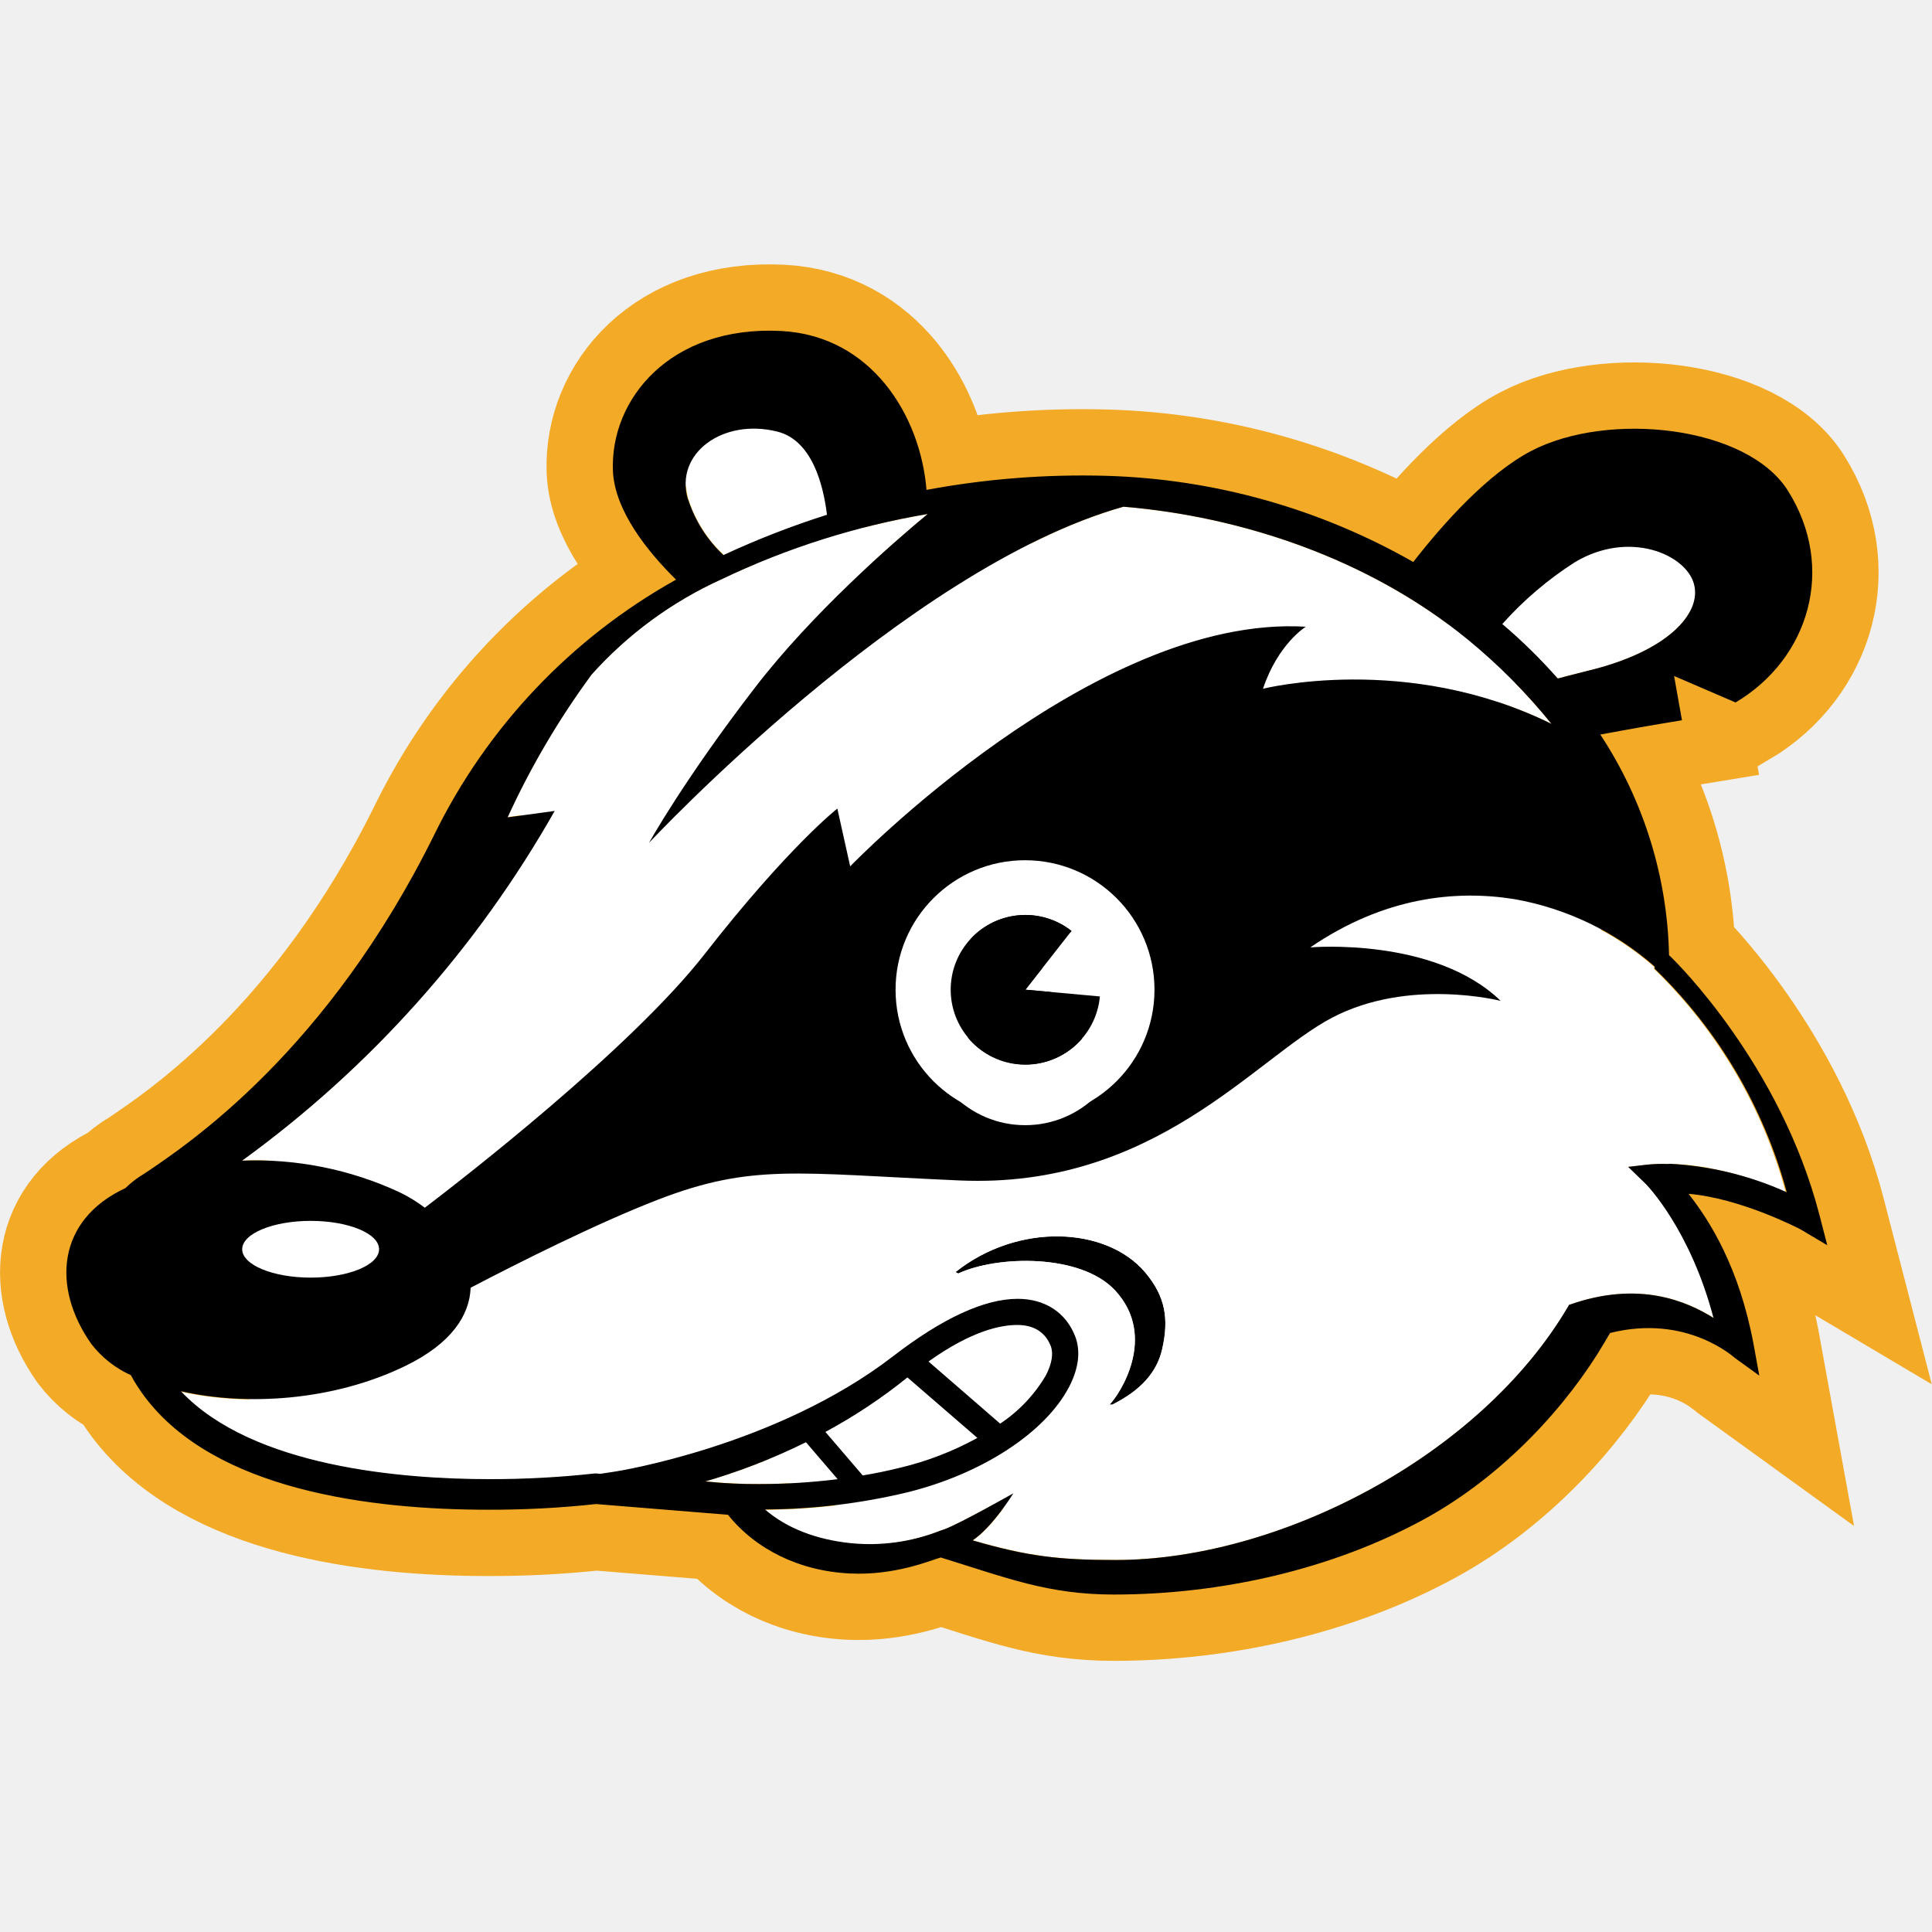
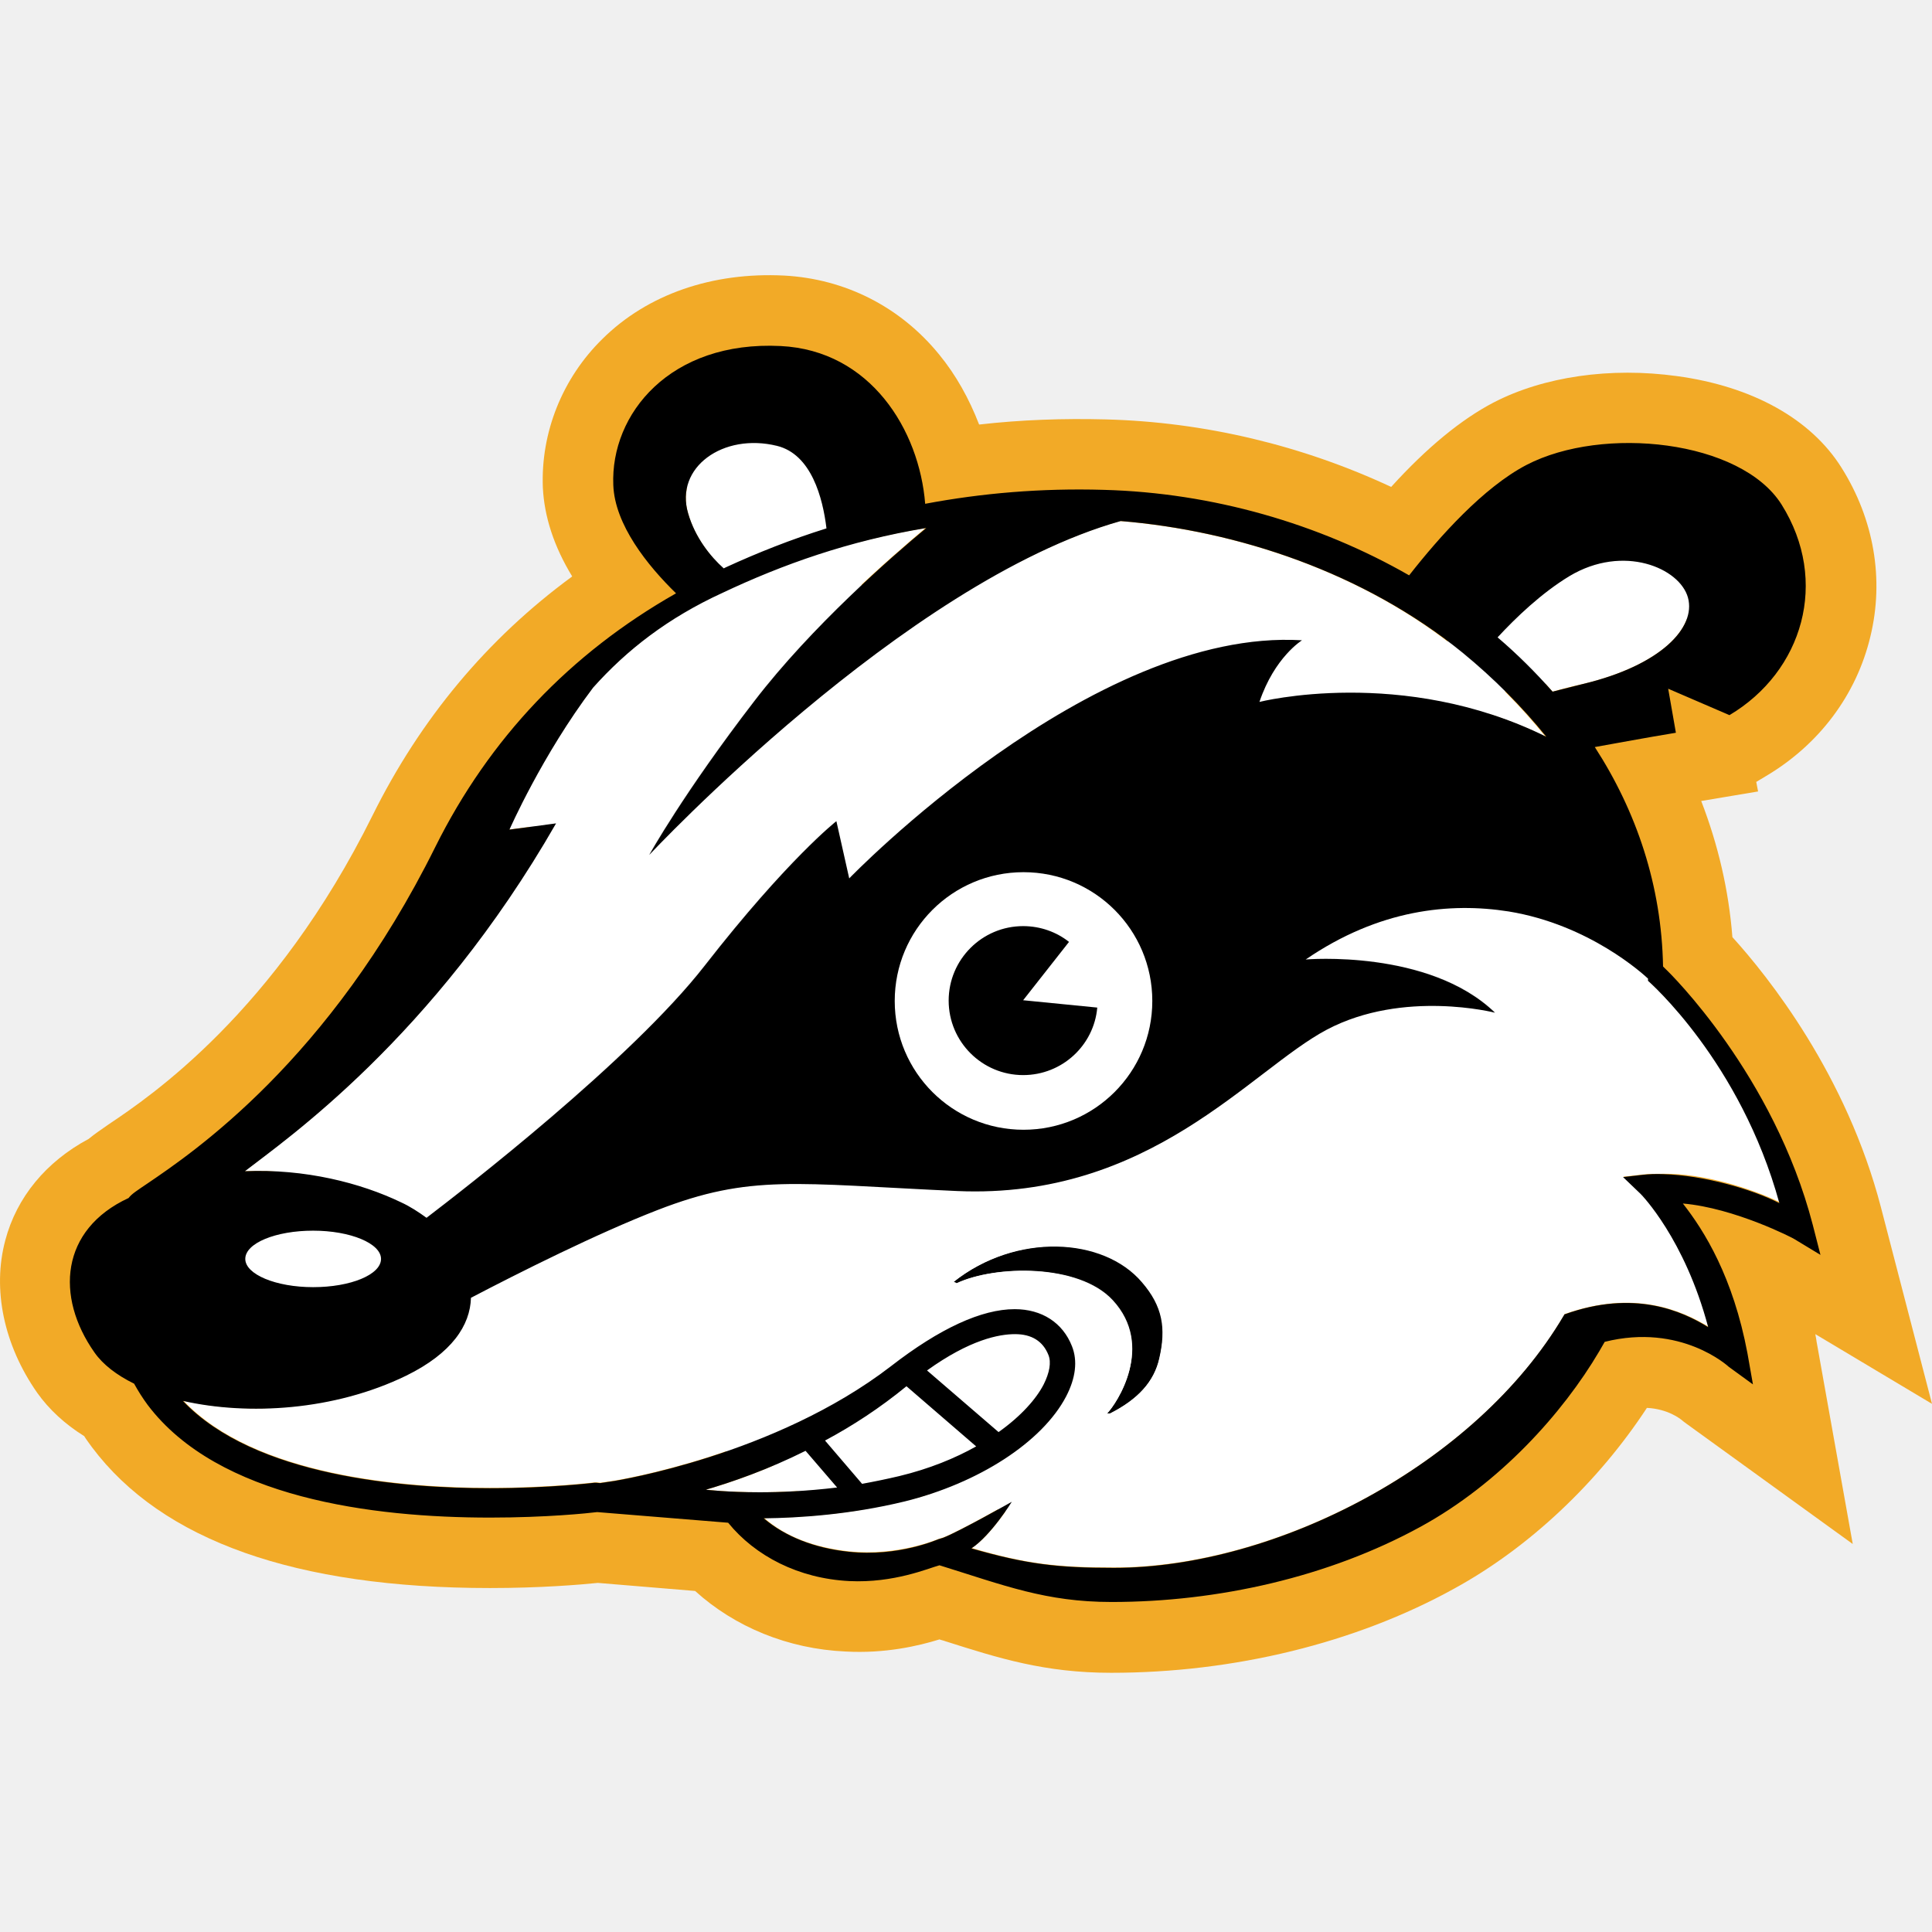
- <svg xmlns="http://www.w3.org/2000/svg" viewBox="-1747.579 2191.24 365.35 365.35" version="1.1" id="svg1" width="365.35" height="365.35">
-   <defs id="defs1">
-     <style id="style1">
-       .cls-1, .cls-2 {
-         fill: none;
-       }
- 
-       .cls-1 {
-         stroke: #f2aa27;
-         stroke-miterlimit: 10;
-         stroke-width: 25.08px;
-       }
- 
-       .cls-3 {
-         fill: #fff;
-       }
-     </style>
-   </defs>
-   <g id="privacy-badger-logo" transform="translate(-1747.544,2241.215)">
-     <path id="_Path_" data-name="&lt;Path&gt;" class="cls-1" d="m 535.9,424.321 -1.48,-5.721 c -7.373,-28.442 -27.122,-47.848 -27.959,-48.663 v 0 l -0.483,-0.461 a 78.865,78.865 0 0 0 -13,-41.73 c 4.293,-0.8 9.5,-1.728 15.445,-2.7 l -1.492,-8.372 11.624,5.012 c 13.953,-8.275 19.062,-25.5 9.9,-40.055 -7.739,-12.289 -33.97,-15.1 -48.534,-7.513 -8.2,4.293 -16.561,13.62 -22.314,21 a 124.427,124.427 0 0 0 -58.076,-16.293 160.49,160.49 0 0 0 -33.97,2.662 c -1.138,-14.028 -10.389,-29.151 -27.476,-30.052 -21.037,-1.073 -32.36,12.944 -31.823,26.425 0.3,7.513 6.526,15.273 11.935,20.6 a 111.279,111.279 0 0 0 -45.755,48.3 c -20.135,40.71 -46.152,58.237 -54.738,63.99 a 18.248,18.248 0 0 0 -3.628,2.769 c -12.987,6.032 -13.953,18.772 -6.493,29.419 a 19.706,19.706 0 0 0 7.513,5.957 33.263,33.263 0 0 0 2.6,4.046 c 13.266,17.688 42.664,21.4 64.988,21.4 a 184.848,184.848 0 0 0 20.393,-1.073 l 24.943,2.029 c 5.152,6.44 13.384,10.636 23.054,11.1 8.49,0.408 15.1,-2.415 17.173,-3.027 12.386,3.81 20.221,7.009 32.736,7.009 20.21,0 41.311,-4.722 58.784,-14.3 15.091,-8.264 27.09,-21.616 33.991,-33.347 0.354,-0.59 0.687,-1.2 1.073,-1.814 14.543,-3.649 23.494,4.669 23.612,4.733 l 4.6,3.327 -1.073,-5.9 c -2.694,-14.447 -8.189,-23.248 -12.3,-28.475 9.864,0.816 21.058,6.644 21.208,6.74 z" transform="translate(-190.39,-238.82)" />
-     <g id="_Group_" data-name="&lt;Group&gt;" transform="translate(12.511,12.556)">
-       <g id="_Group_2" data-name="&lt;Group&gt;">
-         <path id="_Path_2" data-name="&lt;Path&gt;" class="cls-2" d="m 507.421,403.6 c -5.549,-2.715 -14.65,-5.485 -22.131,-5.452 a 61.692,61.692 0 0 1 22.131,5.452 z" transform="translate(-182.203,-240.618)" />
-         <path id="_Path_3" data-name="&lt;Path&gt;" class="cls-3" d="m 338.826,284.912 c -0.708,-5.8 -2.866,-14.1 -9.4,-15.735 -10.25,-2.565 -19.47,4.1 -16.9,12.8 a 24.847,24.847 0 0 0 6.73,10.572 l 0.419,-0.2 a 162.544,162.544 0 0 1 19.158,-7.438 z" transform="translate(-194.898,-250.112)" />
-         <path id="_Path_4" data-name="&lt;Path&gt;" class="cls-3" d="m 466.405,314.361 c 1.664,-0.462 3.574,-0.955 5.774,-1.481 14.854,-3.585 21.466,-10.733 19.985,-16.4 -1.481,-5.667 -12.3,-10.25 -22.539,-4.1 a 65.926,65.926 0 0 0 -13.7,11.678 100.691,100.691 0 0 1 10.475,10.3 z" transform="translate(-184.355,-248.585)" />
-         <path id="_Path_5" data-name="&lt;Path&gt;" class="cls-3" d="m 315.616,454.628 a 92.4,92.4 0 0 0 10.239,0.494 119.914,119.914 0 0 0 14.758,-0.923 L 334.6,447.19 a 116.457,116.457 0 0 1 -19.663,7.62 z" transform="translate(-194.689,-237.024)" />
-         <path id="_Path_6" data-name="&lt;Path&gt;" class="cls-3" d="m 343.752,454.337 c 2.3,-0.4 4.647,-0.869 7.041,-1.449 a 58.4,58.4 0 0 0 14.65,-5.646 L 352.188,435.78 A 100.894,100.894 0 0 1 336.7,446.116 Z" transform="translate(-193.094,-237.86)" />
-         <path id="_Path_7" data-name="&lt;Path&gt;" class="cls-3" d="m 299.967,314.084 a 152.746,152.746 0 0 0 -15.885,27 l 8.9,-1.213 a 208.906,208.906 0 0 1 -59.16,66.169 64.666,64.666 0 0 1 29.762,5.967 27.523,27.523 0 0 1 4.787,2.941 c 6.794,-5.163 38.864,-29.945 52.924,-47.976 15.777,-20.221 25.083,-27.509 25.083,-27.509 l 2.479,10.937 c 0,0 46.152,-47.729 86.154,-45.3 0,0 -5.259,3.22 -8.093,11.731 0,0 27.187,-6.88 54.566,6.644 A 109.48,109.48 0 0 0 465.6,307.483 c -18.761,-15.337 -42.932,-23.258 -65.063,-25.083 -41.215,11.6 -89.706,63.55 -89.706,63.55 0,0 6.515,-11.806 20.017,-29.322 10.883,-14.146 26.188,-27.455 32.682,-32.854 a 147.393,147.393 0 0 0 -38.95,12.3 73.992,73.992 0 0 0 -24.613,18.01 z" transform="translate(-200.635,-249.102)" />
-         <path id="_Path_8" data-name="&lt;Path&gt;" class="cls-3" d="m 377,436.072 c 1.138,-2.147 1.46,-4.154 0.923,-5.56 -1.073,-2.64 -3.156,-3.982 -6.332,-3.982 -3.176,0 -8.591,1.07 -16.791,6.912 l 13.6,11.806 a 27.971,27.971 0 0 0 8.6,-9.177 z" transform="translate(-191.767,-238.538)" />
-         <ellipse id="_Path_9" data-name="&lt;Path&gt;" class="cls-3" cx="12.944" cy="5.388" rx="12.944" ry="5.388" transform="translate(33.293,168.308)" />
-         <path id="_Path_10" data-name="&lt;Path&gt;" d="m 359.54,417.7 0.537,0.268 c 7.352,-3.435 23.194,-3.778 29.666,3.22 8.082,8.758 0.784,19.716 -1.073,21.573 h 0.537 c 5.366,-2.694 8.436,-6.1 9.434,-10.518 1.288,-5.71 0.633,-9.917 -3.22,-14.5 -7.321,-8.649 -24.01,-9.486 -35.881,-0.043 z" transform="translate(-191.42,-239.681)" />
-         <path id="_Compound_Path_" data-name="&lt;Compound Path&gt;" class="cls-3" d="m 501.681,364.794 v -0.408 a 54.61,54.61 0 0 0 -26.457,-12.74 v 0 c -11.162,-1.792 -24.686,-0.408 -38.639,9.123 0,0 23.462,-2.018 36,10.11 0,0 -17.4,-4.454 -31.952,3.22 -14.552,7.674 -33.573,32.36 -70.376,30.739 -30.75,-1.352 -39.24,-3.22 -57.035,3.638 -11.5,4.443 -26.339,11.914 -35.419,16.647 -0.182,5.216 -3.617,10.54 -12.3,14.769 -13.749,6.7 -30.138,7.6 -42.492,4.808 13.577,14.393 42.02,16.625 58.323,16.625 a 178.769,178.769 0 0 0 19.942,-1.073 h 0.29 l 0.794,0.064 2.812,-0.429 c 0.3,0 30.406,-4.776 52.473,-21.766 9.381,-7.223 17.334,-10.894 23.613,-10.894 5.152,0 9.112,2.576 10.862,7.084 1.073,2.758 0.676,6.064 -1.138,9.552 -4.508,8.661 -16.55,16.507 -30.686,19.974 a 118.136,118.136 0 0 1 -26.832,3.22 c 4.068,3.531 9.66,5.678 16.1,6.365 a 36.333,36.333 0 0 0 17.1,-2.4 l 0.88,-0.3 v 0 c 3.07,-1.148 13.019,-6.8 13.019,-6.8 0,0 -3.95,6.44 -7.706,8.9 10.475,3.037 16.389,3.714 27.058,3.714 30.729,0 68.82,-19.491 85.552,-47.933 l 0.215,-0.386 v 0.075 c 13.191,-4.69 22.292,-0.622 27.283,2.479 -4.433,-16.872 -12.708,-25.244 -12.815,-25.351 l -3.327,-3.22 3.6,-0.419 a 29.07,29.07 0 0 1 4.046,-0.118 c 7.513,0 16.582,2.737 22.131,5.452 a 92.433,92.433 0 0 0 -24.911,-42.309 z m -93,71.857 c -1,4.422 -4.046,7.814 -9.434,10.518 h -0.537 c 1.857,-1.857 9.155,-12.815 1.073,-21.573 -6.44,-7.009 -22.3,-6.665 -29.666,-3.22 l -0.537,-0.268 c 11.86,-9.434 28.56,-8.586 35.87,0.064 3.841,4.562 4.496,8.769 3.23,14.479 z" transform="translate(-201.427,-244.076)" />
-         <path id="_Compound_Path_2" data-name="&lt;Compound Path&gt;" d="m 535.9,424.321 -1.48,-5.721 c -7.373,-28.442 -27.122,-47.848 -27.959,-48.663 v 0 l -0.483,-0.461 a 78.865,78.865 0 0 0 -13,-41.73 c 4.293,-0.8 9.5,-1.728 15.445,-2.7 l -1.492,-8.372 11.624,5.012 c 13.953,-8.275 19.062,-25.5 9.9,-40.055 -7.739,-12.289 -33.97,-15.1 -48.534,-7.513 -8.2,4.293 -16.561,13.62 -22.314,21 a 124.427,124.427 0 0 0 -58.076,-16.293 160.475,160.475 0 0 0 -33.97,2.662 c -1.138,-14.028 -10.39,-29.151 -27.476,-30.052 -21.037,-1.073 -32.36,12.944 -31.823,26.425 0.3,7.513 6.526,15.273 11.935,20.6 a 111.279,111.279 0 0 0 -45.755,48.3 c -20.135,40.71 -46.152,58.237 -54.738,63.99 a 18.248,18.248 0 0 0 -3.628,2.769 c -12.987,6.032 -13.953,18.772 -6.493,29.419 a 19.706,19.706 0 0 0 7.513,5.957 33.263,33.263 0 0 0 2.6,4.046 c 13.266,17.688 42.664,21.4 64.988,21.4 a 184.833,184.833 0 0 0 20.393,-1.073 l 24.943,2.029 c 5.152,6.44 13.384,10.636 23.054,11.1 8.49,0.408 15.1,-2.415 17.173,-3.027 12.386,3.81 20.221,7.009 32.736,7.009 20.21,0 41.311,-4.722 58.784,-14.3 15.091,-8.264 27.09,-21.616 33.991,-33.347 0.354,-0.59 0.687,-1.2 1.073,-1.814 14.543,-3.649 23.494,4.669 23.612,4.733 l 4.6,3.327 -1.073,-5.9 c -2.694,-14.447 -8.189,-23.248 -12.3,-28.475 9.864,0.816 21.058,6.644 21.208,6.74 z m -47.75,-129.15 c 10.25,-6.15 21,-1.535 22.539,4.1 1.539,5.635 -5.12,12.815 -19.985,16.4 -2.147,0.526 -4.1,1.073 -5.774,1.481 a 100.717,100.717 0 0 0 -10.486,-10.3 65.923,65.923 0 0 1 13.706,-11.681 z m -122.356,-9.134 c -6.493,5.366 -21.8,18.708 -32.682,32.854 -13.512,17.559 -20.012,29.322 -20.012,29.322 0,0 48.492,-51.958 89.706,-63.55 22.11,1.825 46.291,9.735 65.063,25.083 a 109.488,109.488 0 0 1 15.885,15.992 c -27.391,-13.524 -54.566,-6.644 -54.566,-6.644 2.833,-8.49 8.093,-11.731 8.093,-11.731 -40.1,-2.415 -86.154,45.315 -86.154,45.315 L 348.7,341.752 c 0,0 -9.305,7.277 -25.083,27.509 -14.06,18.031 -46.152,42.814 -52.924,47.976 A 27.516,27.516 0 0 0 265.9,414.3 64.664,64.664 0 0 0 236.137,408.332 208.905,208.905 0 0 0 295.246,342.2 l -8.9,1.213 a 152.748,152.748 0 0 1 15.885,-27 73.992,73.992 0 0 1 24.569,-18.022 147.394,147.394 0 0 1 38.95,-12.343 z m 37.63,96.425 a 15.8,15.8 0 1 0 -0.043,0.011 z m -141.385,42.621 c 0,2.984 -5.8,5.366 -12.944,5.366 -7.144,0 -12.944,-2.415 -12.944,-5.366 0,-2.951 5.8,-5.366 12.944,-5.366 7.144,0 12.944,2.383 12.944,5.366 z m 58.4,-141.825 c -2.565,-8.715 6.665,-15.37 16.9,-12.8 6.536,1.631 8.694,9.939 9.4,15.735 a 162.531,162.531 0 0 0 -19.158,7.427 l -0.419,0.2 a 24.847,24.847 0 0 1 -6.687,-10.561 z m 59.031,174.786 -13.534,-11.731 c 8.189,-5.839 13.674,-6.912 16.786,-6.912 3.112,0 5.3,1.342 6.333,3.982 0.547,1.4 0.215,3.37 -0.923,5.56 a 27.969,27.969 0 0 1 -8.6,9.091 z m -17.54,-8.744 13.255,11.463 a 58.4,58.4 0 0 1 -14.651,5.646 q -3.59,0.885 -7.041,1.449 l -7.052,-8.232 a 100.89,100.89 0 0 0 15.552,-10.336 z m -19.18,12.257 6.01,7.009 a 119.925,119.925 0 0 1 -14.758,0.923 92.367,92.367 0 0 1 -10.239,-0.494 l -0.665,0.182 a 116.452,116.452 0 0 0 19.727,-7.631 z m 163.141,-52.591 a 29.069,29.069 0 0 0 -4.046,0.118 l -3.6,0.419 3.327,3.22 c 0.107,0.107 8.382,8.49 12.815,25.351 -4.98,-3.1 -14.092,-7.17 -27.283,-2.479 v -0.064 l -0.215,0.386 c -16.733,28.442 -54.813,47.933 -85.552,47.933 -10.669,0 -16.582,-0.665 -27.058,-3.714 3.767,-2.512 7.706,-8.9 7.706,-8.9 0,0 -9.96,5.656 -13.019,6.8 v 0 l -0.88,0.3 a 36.33,36.33 0 0 1 -16.969,2.318 c -6.44,-0.687 -12.032,-2.833 -16.1,-6.365 a 118.14,118.14 0 0 0 26.832,-3.22 c 14.135,-3.467 26.178,-11.3 30.685,-19.974 1.814,-3.488 2.211,-6.794 1.138,-9.552 -1.749,-4.5 -5.71,-7.084 -10.862,-7.084 -6.29,0 -14.243,3.66 -23.613,10.894 -22.067,16.99 -52.173,21.723 -52.473,21.766 l -2.812,0.429 -0.794,-0.064 h -0.29 a 178.739,178.739 0 0 1 -19.942,1.073 c -16.314,0 -44.756,-2.243 -58.323,-16.625 12.354,2.8 28.743,1.889 42.492,-4.808 8.672,-4.229 12.107,-9.552 12.3,-14.769 9.091,-4.744 23.945,-12.214 35.419,-16.647 17.8,-6.88 26.274,-4.991 57.035,-3.638 36.8,1.621 55.811,-23.054 70.376,-30.739 14.565,-7.685 31.952,-3.22 31.952,-3.22 -12.536,-12.139 -36,-10.111 -36,-10.111 13.953,-9.531 27.466,-10.915 38.639,-9.123 v 0 a 54.609,54.609 0 0 1 26.489,12.74 v 0.408 a 92.433,92.433 0 0 1 24.973,42.275 61.694,61.694 0 0 0 -22.249,-5.388 z" transform="translate(-202.901,-251.376)" />
-       </g>
-       <path id="_Compound_Path_3" data-name="&lt;Compound Path&gt;" class="cls-3" d="M 354,374.828 A 19.148,19.148 0 1 0 373.148,355.68 19.148,19.148 0 0 0 354,374.828 Z m 30.149,1 a 11.066,11.066 0 1 1 -4.186,-9.66 l -6.826,8.683 z" transform="translate(-191.826,-243.731)" />
-       <path id="_Path_11" data-name="&lt;Path&gt;" d="m 372.606,363.22 a 11.055,11.055 0 1 0 11,12.053 l -11,-1 6.826,-8.683 a 10.98,10.98 0 0 0 -6.826,-2.372 z" transform="translate(-191.273,-243.178)" />
-       <path id="_Compound_Path_4" data-name="&lt;Compound Path&gt;" class="cls-3" d="M 349,369.162 A 24.482,24.482 0 1 0 373.482,344.68 24.482,24.482 0 0 0 349,369.162 Z m 38.639,1.277 a 14.146,14.146 0 1 1 -5.367,-12.386 l -8.726,11.109 z" transform="translate(-192.192,-244.537)" />
-       <path id="_Path_12" data-name="&lt;Path&gt;" d="m 372.813,354.32 a 14.135,14.135 0 1 0 14.114,15.412 l -14.071,-1.277 8.7,-11.109 a 14.081,14.081 0 0 0 -8.747,-3.027 z" transform="translate(-191.48,-243.831)" />
-     </g>
+ <svg xmlns="http://www.w3.org/2000/svg" version="1.1" id="Layer_1" x="0px" y="0px" viewBox="0 0 526.55 526.55" xml:space="preserve" width="526.55" height="526.55">
+   <defs id="defs1" />
+   <style type="text/css" id="style1">
+ 	.st0{fill:#F2AA27;}
+ 	.st1{fill:none;}
+ 	.st2{fill:#FFFFFF;}
+ </style>
+   <path class="st0" d="m 302.85,455.906 c -18.2,0 -30.7,-4 -45.2,-8.6 -0.5,-0.2 -1.1,-0.3 -1.6,-0.5 -5.8,1.8 -14.9,3.9 -25.6,3.3 -15.7,-0.7 -30.2,-6.7 -41,-16.5 l -26.5,-2.2 c -4.9,0.5 -15.7,1.4 -29.4,1.4 -52.9,0 -89.4,-12.9 -108.5,-38.4 -0.7,-1 -1.5,-2 -2.1,-3 -5.3,-3.3 -9.6,-7.3 -12.8,-11.8 -9.1,-13 -12.3,-28.2 -8.7,-41.6 3.1,-11.7 11.1,-21.4 22.7,-27.6 1.7,-1.4 3.5,-2.6 5.5,-4 11.2,-7.5 45.3,-30.5 71.9,-84.2 13,-26.2 31.2,-48.1 54.4,-65.1 -5,-8.2 -7.6,-16.3 -8,-24.2 -0.6,-15 5.3,-29.8 16.2,-40.5 12.3,-12.2 30,-18.3 49.6,-17.3 16.6,0.9 31.6,8.5 42.2,21.5 4.6,5.6 8.2,12.1 10.9,19.1 11.4,-1.3 22.9,-1.7 34.5,-1.4 27,0.7 53.6,7.1 77.8,18.4 9.7,-10.7 19.1,-18.4 27.9,-23 13.7,-7.1 31.9,-9.7 50,-7.2 20.6,2.8 36.5,11.7 44.8,24.9 8.9,14.1 11.7,30.5 7.9,46.1 -3.8,15.9 -14,29.5 -28.6,38.1 l -2.5,1.5 0.5,2.6 -15.5,2.6 c 4.6,11.9 7.5,24.3 8.5,37.1 9.8,10.8 31.1,37.5 40.5,73.7 l 13.9,53.5 -31.8,-19 c 0.1,0.6 0.2,1.1 0.3,1.7 v 0.1 l 9.9,55.4 -45.2,-32.7 c -0.5,-0.4 -1,-0.7 -1.3,-1 -0.5,-0.4 -3.8,-3.1 -9.6,-3.4 -13.3,20.3 -32.1,38.1 -52.6,49.3 -26.8,14.8 -60,22.9 -93.4,22.9 z m -46.8,-49.5 5.6,1.7 c 2.7,0.8 5.3,1.6 7.7,2.4 12.8,4.1 21.2,6.8 33.5,6.8 27,0 53.7,-6.4 74.9,-18.1 16.1,-8.8 31.6,-24 41.3,-40.6 0.4,-0.7 0.8,-1.4 1.2,-2.1 l 4,-7.4 8.2,-2.1 c 5.1,-1.3 10,-1.9 14.5,-1.9 -1.1,-1.8 -2.3,-3.5 -3.6,-5.2 l -27.3,-34.8 44.1,3.6 c 1.1,0.1 2.2,0.2 3.3,0.4 -8.2,-14.9 -17.5,-25.5 -21.2,-29.5 l -2,-2 -6.1,-5.6 -0.2,-8.3 c -0.3,-17.5 -5.5,-34.2 -15.5,-49.7 l -15.6,-24.2 28.3,-5.3 c 1.1,-0.2 2.2,-0.4 3.3,-0.6 l -5,-28.1 38.8,16.7 c 2,-2.5 3.4,-5.3 4.1,-8.3 1.3,-5.5 0.3,-11.2 -3.1,-16.5 -1.3,-2.1 -7.1,-5.8 -17.4,-7.2 -9.9,-1.4 -20.4,-0.1 -26.9,3.3 -6.7,3.5 -16.1,12.5 -25.6,24.8 l -10.3,13.2 -14.5,-8.3 c -22.4,-12.9 -48.1,-20.1 -74.1,-20.8 -15,-0.4 -30,0.8 -44.6,3.5 l -21,3.9 -1.7,-21.3 c -0.7,-8.4 -6,-24.5 -21.1,-25.3 -8.9,-0.5 -16,1.7 -20.5,6.2 -3.2,3.2 -5,7.4 -4.8,11.6 0.1,1.9 2.5,7.9 11.4,16.5 l 18.2,17.9 -22.2,12.6 c -25.5,14.5 -44.9,35 -57.8,60.9 -31.1,62.9 -71.7,90.2 -85,99.1 -0.7,0.4 -1.4,1 -2,1.4 l -1.8,2.2 -4,1.9 c -1.9,0.9 -4.2,2.3 -4.7,4.1 -0.5,1.7 0.1,5.2 3.1,9.5 v 0 c 0,0 0.9,1 3.6,2.3 l 5.5,2.7 2.9,5.4 c 0.7,1.2 1.4,2.4 2.2,3.5 11.1,14.8 38.7,23 77.7,23 14.4,0 24.9,-1.2 26.9,-1.4 l 1.9,-0.2 45.8,3.7 5.2,6.4 c 4.2,5.2 11.1,8.4 18.9,8.7 6.8,0.3 12.4,-1.6 15.8,-2.8 1,-0.3 1.8,-0.6 2.4,-0.8 z" id="path1" />
+   <g id="XMLID_67_" transform="translate(0,74.99599)">
+     <path id="XMLID_90_" class="st1" d="m 485.05,252.81 c -8,-3.9 -21,-7.9 -31.7,-7.8 10.8,0.3 24,4 31.7,7.8 z" />
+     <path id="XMLID_89_" class="st2" d="m 225.25,69.11 c -1,-8.3 -4.1,-20.2 -13.5,-22.5 -14.7,-3.7 -27.9,5.9 -24.2,18.4 1.9,6.6 6.1,11.7 9.6,15.1 0.2,-0.1 0.4,-0.2 0.6,-0.3 8.7,-4 17.9,-7.6 27.5,-10.7 z" />
+     <path id="XMLID_88_" class="st2" d="m 423.15,113.51 c 2.4,-0.7 5.1,-1.4 8.3,-2.1 21.3,-5.1 30.8,-15.4 28.6,-23.5 -2.2,-8.1 -17.6,-14.7 -32.3,-5.9 -7.6,4.6 -14.6,11.3 -19.6,16.7 5.4,4.6 10.4,9.6 15,14.8 z" />
+     <path id="XMLID_87_" class="st2" d="m 192.35,331.01 c 0.1,0 5.8,0.7 14.7,0.7 5.6,0 12.9,-0.3 21.1,-1.3 l -8.6,-10 c -10.1,5 -19.8,8.5 -28.2,10.9 z" />
+     <path id="XMLID_86_" class="st2" d="m 234.95,329.41 c 3.3,-0.6 6.7,-1.2 10.1,-2.1 8.3,-2 15.3,-4.9 21,-8.1 l -19,-16.4 c -7.2,5.9 -14.7,10.7 -22.2,14.8 z" />
+     <path id="XMLID_85_" class="st2" d="m 161.45,112.41 c -13.9,18.4 -22.8,38.7 -22.8,38.7 l 12.7,-1.7 c -33.5,58.6 -74,86.4 -84.8,94.8 16.4,-0.6 31.6,3.3 42.6,8.5 2.4,1.1 4.7,2.6 6.9,4.2 9.7,-7.4 55.7,-42.9 75.8,-68.7 22.6,-29 35.9,-39.4 35.9,-39.4 l 3.5,15.6 c 0,0 66.1,-68.4 123.4,-64.9 0,0 -7.5,4.6 -11.6,16.8 0,0 38.9,-9.9 78.2,9.5 -6.7,-8.3 -14.4,-16.1 -22.8,-22.9 -26.9,-22 -61.5,-33.3 -93.2,-35.9 -59,16.6 -128.5,91 -128.5,91 0,0 9.3,-16.9 28.7,-42 15.6,-20.3 37.5,-39.3 46.8,-47.1 -21,3.4 -39,9.8 -55.8,17.6 -14.6,6.9 -25.8,15.6 -35,25.9 z" />
+     <path id="XMLID_84_" class="st2" d="m 284.45,302.31 c 1.6,-3.1 2.1,-6 1.3,-8 -1.5,-3.8 -4.5,-5.7 -9.1,-5.7 -4.5,0 -12.3,1.5 -24,9.9 l 19.5,16.8 c 6.2,-4.4 10.3,-9.1 12.3,-13 z" />
+     <path id="XMLID_83_" class="st2" d="m 66.75,268.11 c 0,4.3 8.3,7.7 18.5,7.7 10.2,0 18.5,-3.5 18.5,-7.7 0,-4.3 -8.3,-7.7 -18.5,-7.7 -10.2,0 -18.5,3.5 -18.5,7.7 z" />
+     <path id="XMLID_82_" d="m 259.95,274.31 0.8,0.4 c 10.5,-4.9 33.2,-5.4 42.5,4.6 11.6,12.5 1.1,28.2 -1.5,30.9 h 0.8 c 7.7,-3.9 12.1,-8.7 13.5,-15.1 1.9,-8.2 0.9,-14.2 -4.6,-20.8 -10.6,-12.3 -34.5,-13.5 -51.5,0 z" />
+     <path id="XMLID_79_" class="st2" d="m 449.25,192.21 v -0.6 c -1.2,-1.1 -15.8,-14.6 -38,-18.3 v 0 c -16,-2.6 -35.3,-0.6 -55.3,13.1 0,0 33.6,-2.9 51.6,14.5 0,0 -24.9,-6.4 -45.8,4.6 -20.9,11 -48.1,46.4 -100.8,44 -44.1,-1.9 -56.2,-4.6 -81.7,5.2 -16.5,6.4 -37.7,17.1 -50.8,23.9 -0.3,7.5 -5.2,15.1 -17.6,21.2 -19.7,9.6 -43.2,10.9 -60.9,6.9 19.4,20.6 60.2,23.8 83.6,23.8 16.4,0 28.5,-1.5 28.6,-1.5 h 0.4 l 1.1,0.1 4,-0.6 c 0.4,-0.1 43.6,-6.9 75.2,-31.2 13.4,-10.4 24.8,-15.6 33.8,-15.6 7.4,0 13,3.7 15.6,10.1 1.5,4 1,8.7 -1.6,13.7 -6.5,12.4 -23.7,23.6 -44,28.6 -14.8,3.6 -28.8,4.5 -38.4,4.6 5.8,5.1 13.8,8.1 23.1,9.1 13.6,1.4 24.4,-3.4 24.5,-3.4 l 1.3,-0.4 v 0 c 4.4,-1.7 18.7,-9.8 18.7,-9.8 0,0 -5.7,9.2 -11,12.7 15,4.4 23.5,5.3 38.8,5.3 44,0 98.6,-27.9 122.6,-68.7 0.1,-0.2 0.2,-0.4 0.3,-0.5 v 0.1 c 18.9,-6.7 31.9,-0.9 39.1,3.5 -6.3,-24.2 -18.2,-36.2 -18.4,-36.3 l -4.8,-4.6 5.2,-0.6 c 1.8,-0.2 3.8,-0.2 5.8,-0.2 10.7,-0.1 23.7,3.9 31.7,7.8 -10.7,-38.5 -35.6,-60.2 -35.9,-60.5 z m -133.3,103 c -1.4,6.3 -5.8,11.2 -13.5,15.1 h -0.8 c 2.7,-2.7 13.1,-18.4 1.5,-30.9 -9.3,-10 -32,-9.6 -42.5,-4.6 l -0.8,-0.4 c 17,-13.5 40.9,-12.3 51.4,0.1 5.6,6.5 6.6,12.5 4.7,20.7 z" />
+     <path id="XMLID_68_" d="m 496.15,267.01 -2.1,-8.2 c -10.6,-40.8 -38.9,-68.6 -40.1,-69.7 v 0 c -0.2,-0.2 -0.4,-0.4 -0.7,-0.7 -0.4,-22 -7.2,-42.2 -18.6,-59.8 6.2,-1.1 13.6,-2.5 22.1,-3.9 l -2.1,-12 16.7,7.2 c 20,-11.9 27.3,-36.5 14.2,-57.4 -11.1,-17.6 -48.7,-21.6 -69.5,-10.8 -11.7,6.1 -23.7,19.5 -32,30.1 -24.6,-14.1 -53.6,-22.5 -83.2,-23.3 -17.1,-0.5 -33.3,0.9 -48.7,3.8 -1.6,-20.1 -14.9,-41.8 -39.4,-43 -30.1,-1.5 -46.4,18.5 -45.6,37.9 0.4,10.8 9.3,21.9 17.1,29.5 -28.9,16.4 -50.9,39.6 -65.6,69.1 -28.9,58.3 -66.2,83.4 -78.4,91.7 -2.8,1.9 -4.4,2.9 -5.2,4 -18.6,8.6 -20,26.9 -9.3,42.1 2.3,3.3 6.1,6.2 10.8,8.5 1.1,2 2.3,3.9 3.7,5.8 19.2,25.4 61.3,30.7 93.3,30.7 15.4,0 26.8,-1.2 29.2,-1.5 l 35.7,2.9 c 7.4,9.1 19.2,15.2 33,15.9 12.2,0.6 21.6,-3.5 24.6,-4.3 17.7,5.5 29,10 46.9,10 29,0 59.2,-6.8 84.2,-20.5 21.6,-11.8 38.8,-31 48.7,-47.8 0.5,-0.9 1,-1.7 1.5,-2.6 20.8,-5.2 33.7,6.7 33.8,6.8 l 6.6,4.8 -1.5,-8.5 c -3.9,-20.7 -11.7,-33.3 -17.6,-40.8 14.1,1.2 30.2,9.5 30.4,9.7 z m -68.4,-185 c 14.7,-8.8 30.1,-2.2 32.3,5.9 2.2,8.1 -7.3,18.4 -28.6,23.5 -3.1,0.8 -5.9,1.5 -8.3,2.1 -4.6,-5.2 -9.6,-10.2 -15,-14.8 5,-5.4 12,-12.1 19.6,-16.7 z m -175.3,-13.1 c -9.3,7.7 -31.2,26.8 -46.8,47.1 -19.4,25.2 -28.7,42 -28.7,42 0,0 69.5,-74.4 128.5,-91 31.7,2.6 66.3,14 93.2,35.9 8.4,6.9 16.1,14.6 22.8,22.9 -39.2,-19.4 -78.2,-9.5 -78.2,-9.5 4.1,-12.2 11.6,-16.8 11.6,-16.8 -57.4,-3.5 -123.4,64.9 -123.4,64.9 l -3.5,-15.6 c 0,0 -13.3,10.4 -35.9,39.4 -20.1,25.8 -66.1,61.3 -75.8,68.7 -2.2,-1.6 -4.5,-3.1 -6.9,-4.2 -11,-5.3 -26.2,-9.2 -42.6,-8.5 10.8,-8.4 51.2,-36.2 84.8,-94.8 l -12.7,1.7 c 0,0 8.9,-20.3 22.8,-38.7 9.2,-10.3 20.4,-19 35.2,-25.8 16.5,-7.8 34.5,-14.2 55.6,-17.7 z m -148.6,199.2 c 0,4.3 -8.3,7.7 -18.5,7.7 -10.2,0 -18.5,-3.5 -18.5,-7.7 0,-4.3 8.3,-7.7 18.5,-7.7 10.2,0 18.5,3.5 18.5,7.7 z m 83.7,-203.2 c -3.7,-12.5 9.5,-22 24.2,-18.4 9.4,2.3 12.5,14.2 13.5,22.5 -9.6,3 -18.7,6.6 -27.4,10.6 -0.2,0.1 -0.4,0.2 -0.6,0.3 -3.6,-3.2 -7.8,-8.4 -9.7,-15 z m 84.6,250.4 -19.5,-16.8 c 11.7,-8.4 19.6,-9.9 24,-9.9 4.5,0 7.6,1.9 9.1,5.7 0.8,2 0.3,4.8 -1.3,8 -2,3.9 -6.1,8.6 -12.3,13 z m -25.1,-12.5 19,16.4 c -5.7,3.2 -12.7,6.1 -21,8.1 -3.4,0.8 -6.8,1.5 -10.1,2.1 l -10.1,-11.8 c 7.5,-4 15,-8.9 22.2,-14.8 z m -27.5,17.6 8.6,10 c -8.2,1 -15.6,1.3 -21.1,1.3 -8.8,0 -14.6,-0.7 -14.7,-0.7 l -1,0.3 c 8.4,-2.4 18.2,-5.9 28.2,-10.9 z m 233.8,-75.4 c -2,-0.1 -4,0 -5.8,0.2 l -5.2,0.6 4.8,4.6 c 0.2,0.2 12,12.2 18.4,36.3 -7.1,-4.4 -20.2,-10.3 -39.1,-3.5 v -0.1 c -0.1,0.2 -0.2,0.4 -0.3,0.5 -24,40.7 -78.5,68.7 -122.6,68.7 -15.3,0 -23.8,-1 -38.8,-5.3 5.4,-3.6 11,-12.7 11,-12.7 0,0 -14.3,8.1 -18.7,9.8 v 0 l -1.3,0.4 c -0.1,0 -10.9,4.9 -24.5,3.4 -9.3,-1 -17.2,-4.1 -23.1,-9.1 9.5,-0.1 23.6,-1 38.4,-4.6 20.2,-5 37.5,-16.2 44,-28.6 2.6,-5 3.2,-9.7 1.6,-13.7 -2.5,-6.4 -8.2,-10.1 -15.6,-10.1 -9,0 -20.4,5.2 -33.8,15.6 -31.6,24.3 -74.8,31.1 -75.2,31.2 l -4,0.6 -1.1,-0.1 h -0.4 c -0.1,0 -12.2,1.5 -28.6,1.5 -23.4,0 -64.1,-3.2 -83.6,-23.8 17.7,4 41.2,2.7 60.9,-6.9 12.4,-6.1 17.4,-13.7 17.6,-21.2 13,-6.8 34.3,-17.5 50.8,-23.9 25.5,-9.9 37.6,-7.2 81.7,-5.2 52.7,2.3 80,-33 100.8,-44 20.9,-11 45.8,-4.6 45.8,-4.6 -18,-17.4 -51.6,-14.5 -51.6,-14.5 20,-13.7 39.4,-15.6 55.3,-13.1 v 0 c 22.1,3.6 36.8,17.2 38,18.3 v 0.6 c 0.3,0.3 25.2,22 35.8,60.6 -7.6,-3.9 -20.8,-7.6 -31.6,-7.9 z" />
  </g>
+   <path id="XMLID_59_" d="m 278.85,252.606 c -11.2,0 -20.3,9.1 -20.3,20.3 0,11.2 9.1,20.3 20.3,20.3 10.6,0 19.2,-8.1 20.2,-18.4 l -20.2,-1.8 12.5,-15.9 c -3.4,-2.9 -7.7,-4.5 -12.5,-4.5 z" />
+   <path id="XMLID_60_" class="st2" d="m 243.85,272.806 c 0,19.4 15.7,35.1 35.1,35.1 19.4,0 35.1,-15.7 35.1,-35.1 0,-19.4 -15.7,-35.1 -35.1,-35.1 -19.4,0 -35.1,15.7 -35.1,35.1 z m 55.2,1.8 c -0.9,10.3 -9.6,18.4 -20.2,18.4 -11.2,0 -20.3,-9.1 -20.3,-20.3 0,-11.2 9.1,-20.3 20.3,-20.3 4.7,0 9.1,1.6 12.5,4.3 l -12.5,15.9 z" />
</svg>
